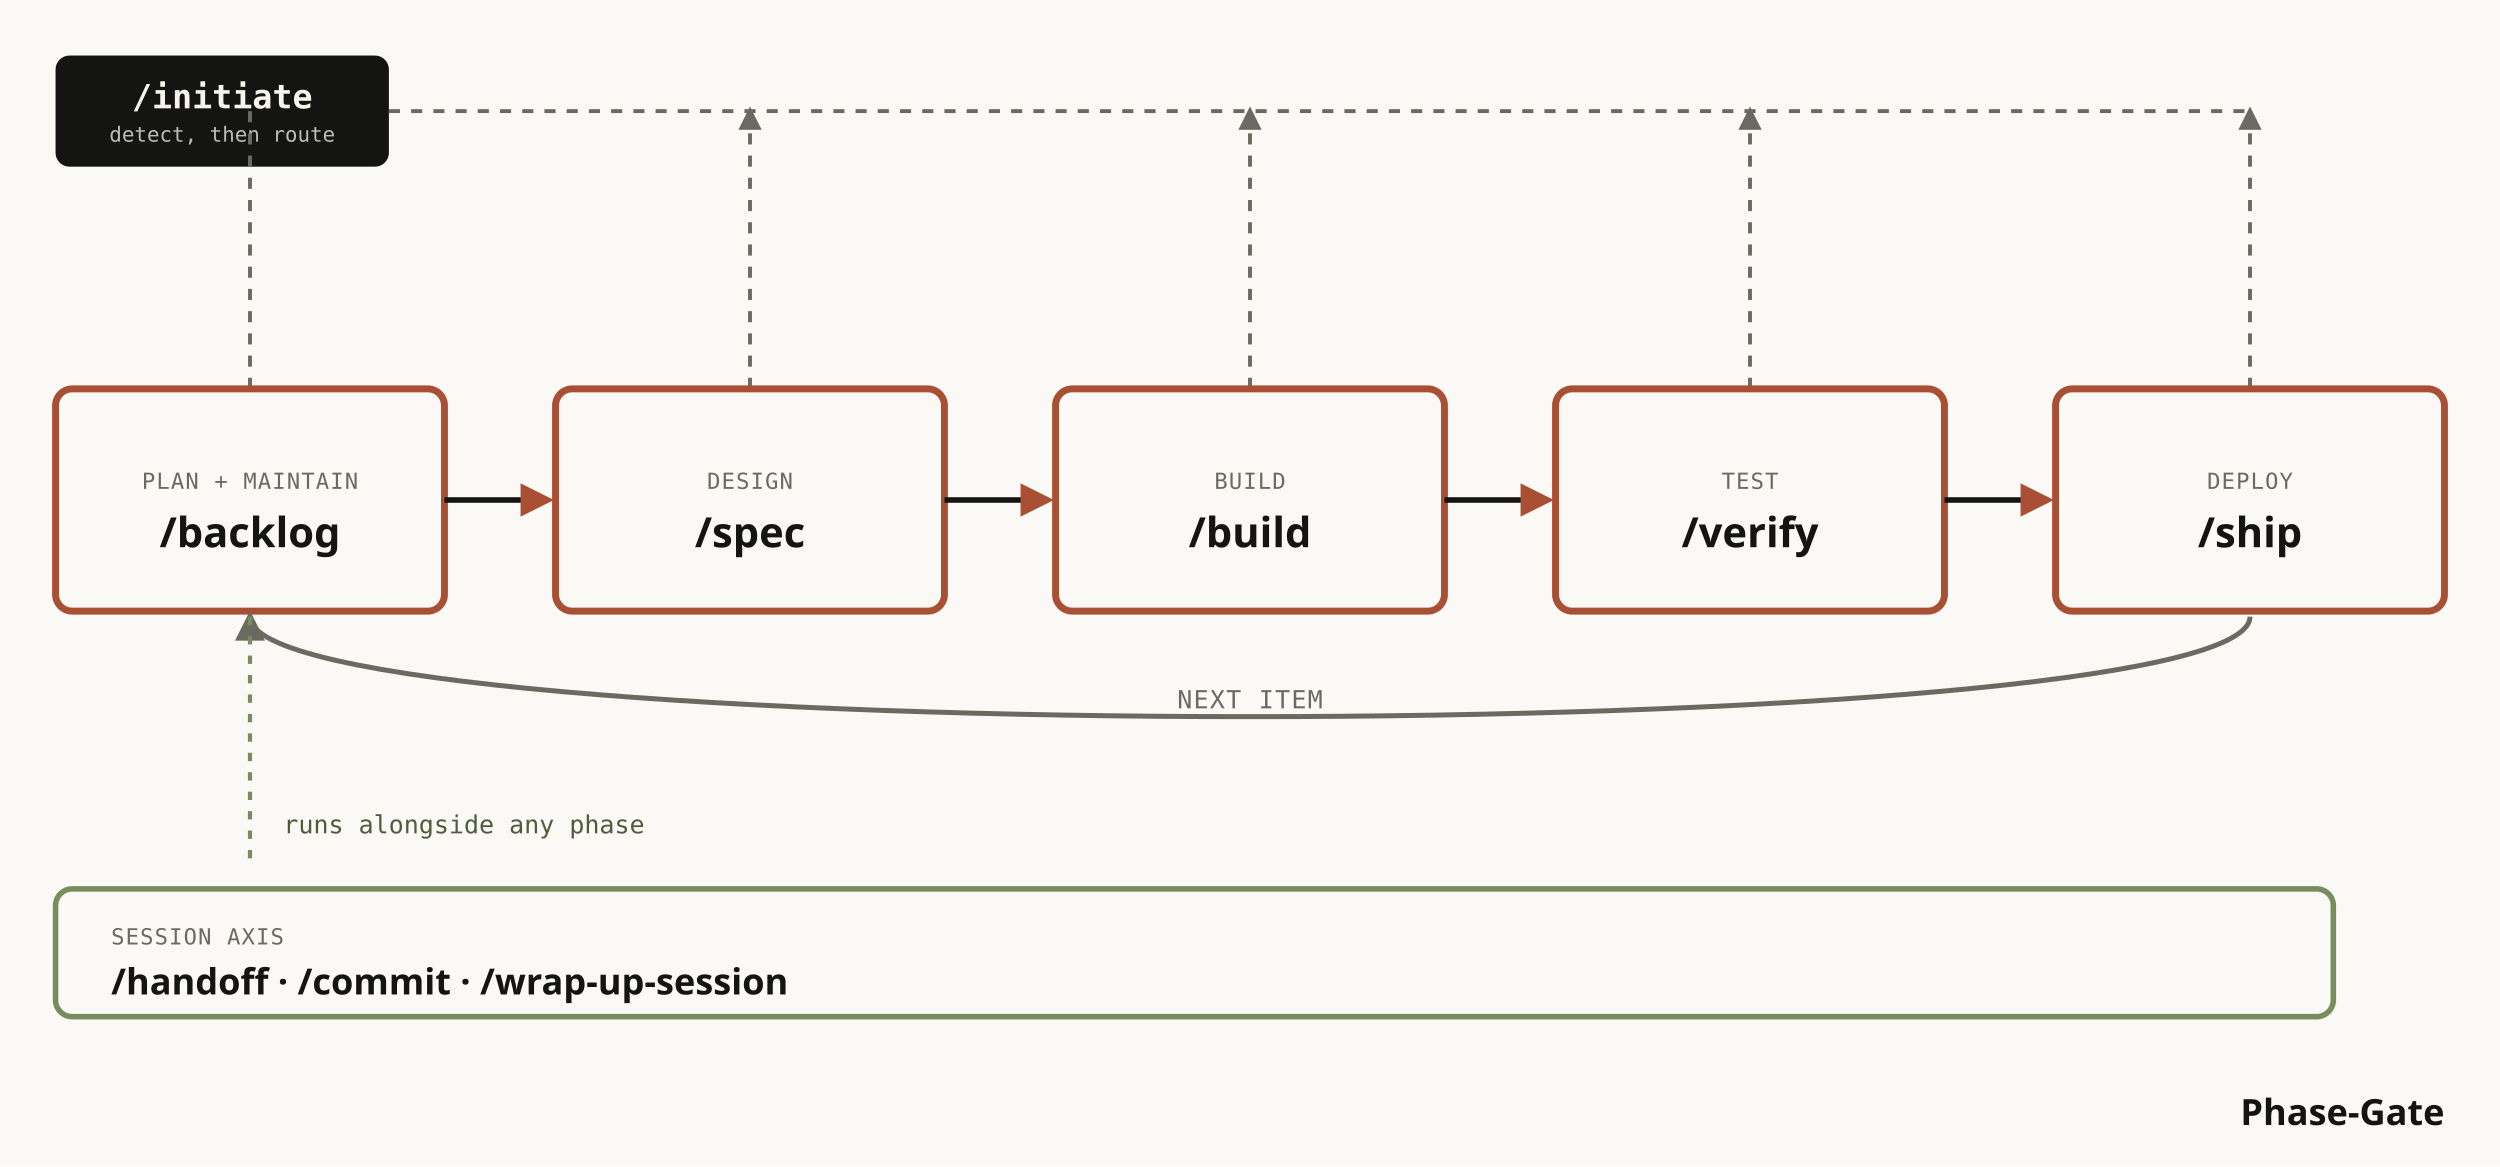
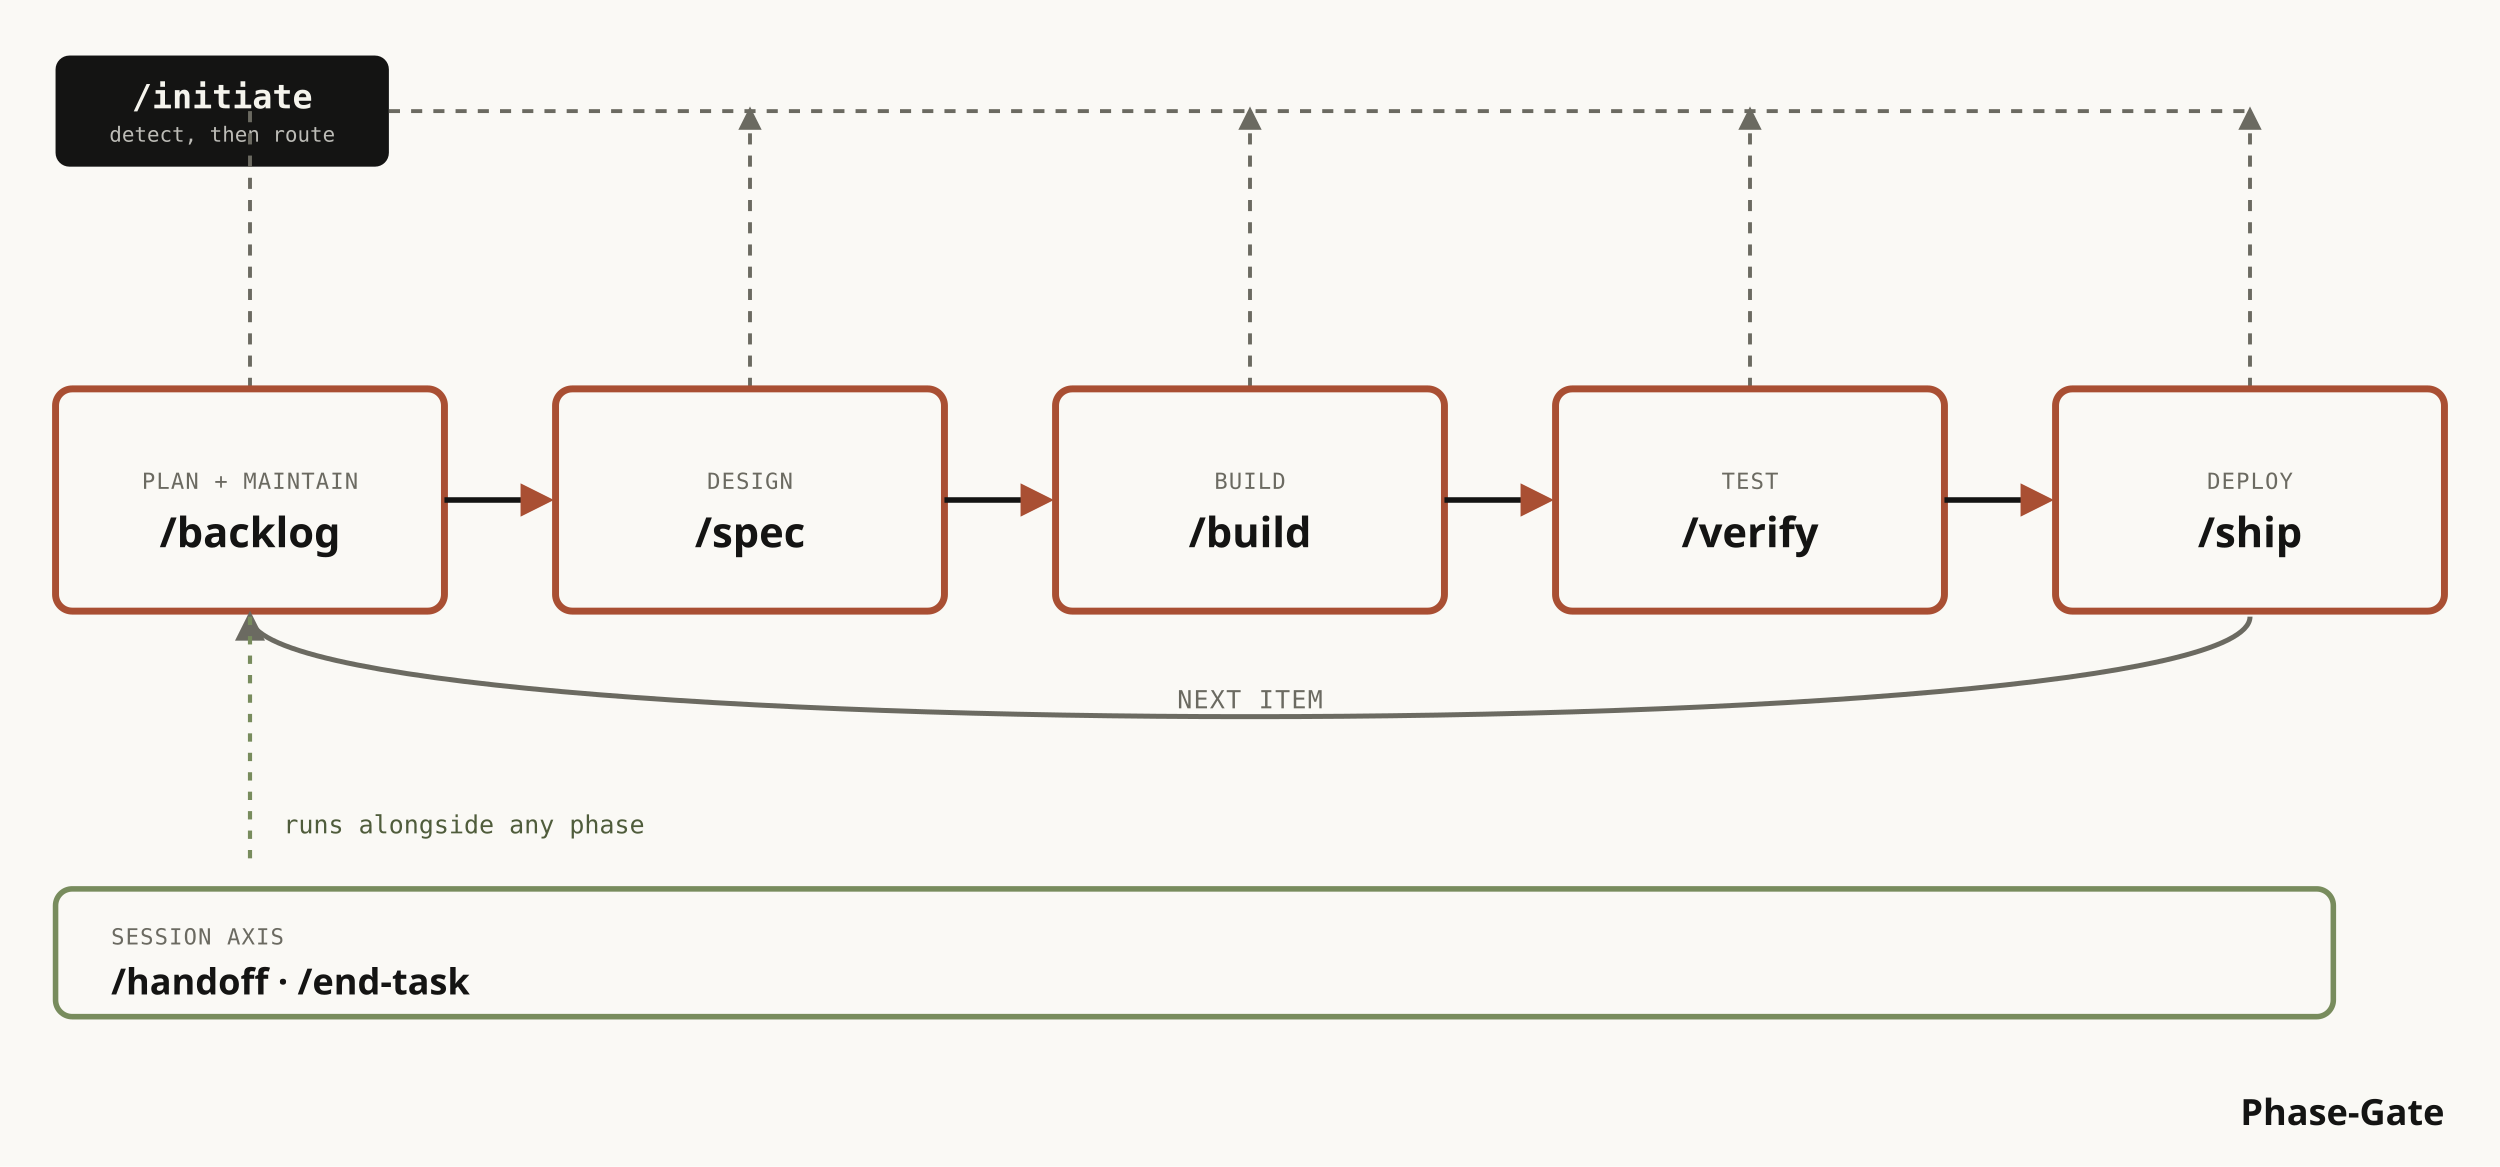
- <svg xmlns="http://www.w3.org/2000/svg" viewBox="0 0 900 420" width="900" height="420" role="img" aria-label="A two-axis diagram. The work axis runs left to right through five phases, each fed by a dashed rail from an /initiate dispatcher box: /backlog (plan and maintain), /spec (design), /build, /verify (test), and /ship (deploy), with arrows connecting each to the next. A curved return arrow runs from /ship back to /backlog, labelled 'next item'. Below, a session axis row lists /handoff, /commit, and /wrap-up-session, connected to the phase row by a thin vertical line labelled 'runs alongside any phase'. A small Phase-Gate wordmark sits at the bottom.">
+ <svg xmlns="http://www.w3.org/2000/svg" viewBox="0 0 900 420" width="900" height="420" role="img" aria-label="A two-axis diagram. The work axis runs left to right through five phases, each fed by a dashed rail from an /initiate dispatcher box: /backlog (plan and maintain), /spec (design), /build, /verify (test), and /ship (deploy), with arrows connecting each to the next. A curved return arrow runs from /ship back to /backlog, labelled 'next item'. Below, a session axis row lists /handoff and /end-task, connected to the phase row by a thin vertical line labelled 'runs alongside any phase'. A small Phase-Gate wordmark sits at the bottom.">
  <rect x="0" y="0" width="900" height="420" fill="#FAF9F5" />
  <defs>
    <marker id="arrow" viewBox="0 0 10 10" refX="8" refY="5" markerWidth="6" markerHeight="6" orient="auto-start-reverse">
      <path d="M0,0 L10,5 L0,10 z" fill="#6B6A61" />
    </marker>
    <marker id="arrowOrange" viewBox="0 0 10 10" refX="8" refY="5" markerWidth="6" markerHeight="6" orient="auto-start-reverse">
      <path d="M0,0 L10,5 L0,10 z" fill="#A94F33" />
    </marker>
  </defs>
  <rect x="20" y="20" width="120" height="40" rx="5" fill="#141413" />
  <text x="80" y="39" font-family="'JetBrains Mono', monospace" fill="#F5F4ED" font-size="12" font-weight="700" text-anchor="middle">/initiate</text>
  <text x="80" y="51" font-family="'JetBrains Mono', monospace" fill="#F5F4ED" opacity="0.75" font-size="7.5" text-anchor="middle">detect, then route</text>
  <g stroke="#6B6A61" stroke-width="1.4" stroke-dasharray="4 4" fill="none">
    <line x1="140" y1="40" x2="810" y2="40" />
    <line x1="90" y1="140" x2="90" y2="40" />
    <line x1="270" y1="140" x2="270" y2="40" marker-end="url(#arrow)" />
    <line x1="450" y1="140" x2="450" y2="40" marker-end="url(#arrow)" />
    <line x1="630" y1="140" x2="630" y2="40" marker-end="url(#arrow)" />
    <line x1="810" y1="140" x2="810" y2="40" marker-end="url(#arrow)" />
  </g>
  <g>
    <rect x="20" y="140" width="140" height="80" rx="6" fill="#FAF9F5" stroke="#A94F33" stroke-width="2.5" />
    <text x="90" y="176" font-family="'JetBrains Mono', monospace" fill="#6B6A61" letter-spacing="0.05em" font-size="8" text-anchor="middle">PLAN + MAINTAIN</text>
    <text x="90" y="197" font-family="'Archivo', sans-serif" font-weight="700" fill="#141413" font-size="15" text-anchor="middle">/backlog</text>
    <rect x="200" y="140" width="140" height="80" rx="6" fill="#FAF9F5" stroke="#A94F33" stroke-width="2.5" />
    <text x="270" y="176" font-family="'JetBrains Mono', monospace" fill="#6B6A61" letter-spacing="0.05em" font-size="8" text-anchor="middle">DESIGN</text>
    <text x="270" y="197" font-family="'Archivo', sans-serif" font-weight="700" fill="#141413" font-size="15" text-anchor="middle">/spec</text>
    <rect x="380" y="140" width="140" height="80" rx="6" fill="#FAF9F5" stroke="#A94F33" stroke-width="2.5" />
    <text x="450" y="176" font-family="'JetBrains Mono', monospace" fill="#6B6A61" letter-spacing="0.05em" font-size="8" text-anchor="middle">BUILD</text>
    <text x="450" y="197" font-family="'Archivo', sans-serif" font-weight="700" fill="#141413" font-size="15" text-anchor="middle">/build</text>
    <rect x="560" y="140" width="140" height="80" rx="6" fill="#FAF9F5" stroke="#A94F33" stroke-width="2.5" />
    <text x="630" y="176" font-family="'JetBrains Mono', monospace" fill="#6B6A61" letter-spacing="0.05em" font-size="8" text-anchor="middle">TEST</text>
    <text x="630" y="197" font-family="'Archivo', sans-serif" font-weight="700" fill="#141413" font-size="15" text-anchor="middle">/verify</text>
    <rect x="740" y="140" width="140" height="80" rx="6" fill="#FAF9F5" stroke="#A94F33" stroke-width="2.5" />
    <text x="810" y="176" font-family="'JetBrains Mono', monospace" fill="#6B6A61" letter-spacing="0.05em" font-size="8" text-anchor="middle">DEPLOY</text>
    <text x="810" y="197" font-family="'Archivo', sans-serif" font-weight="700" fill="#141413" font-size="15" text-anchor="middle">/ship</text>
  </g>
  <g stroke="#141413" stroke-width="2" marker-end="url(#arrowOrange)" fill="none">
    <line x1="160" y1="180" x2="197" y2="180" />
    <line x1="340" y1="180" x2="377" y2="180" />
    <line x1="520" y1="180" x2="557" y2="180" />
    <line x1="700" y1="180" x2="737" y2="180" />
  </g>
  <path d="M810,222 C810,270 90,270 90,222" fill="none" stroke="#6B6A61" stroke-width="1.8" marker-end="url(#arrow)" />
  <text x="450" y="255" font-family="'JetBrains Mono', monospace" fill="#6B6A61" letter-spacing="0.05em" font-size="9" text-anchor="middle">NEXT ITEM</text>
  <line x1="90" y1="222" x2="90" y2="310" stroke="#788C5D" stroke-width="1.5" stroke-dasharray="3 4" />
  <text x="102" y="300" font-family="'JetBrains Mono', monospace" fill="#4F5C3B" font-size="9" text-anchor="start">runs alongside any phase</text>
  <rect x="20" y="320" width="820" height="46" rx="6" fill="#FAF9F5" stroke="#788C5D" stroke-width="2" />
  <text x="40" y="340" font-family="'JetBrains Mono', monospace" fill="#6B6A61" letter-spacing="0.05em" font-size="8" text-anchor="start">SESSION AXIS</text>
-   <text x="40" y="358" font-family="'Archivo', sans-serif" font-weight="700" fill="#141413" font-size="13" text-anchor="start">/handoff · /commit · /wrap-up-session</text>
+   <text x="40" y="358" font-family="'Archivo', sans-serif" font-weight="700" fill="#141413" font-size="13" text-anchor="start">/handoff · /end-task</text>
  <text x="880" y="405" font-family="'Archivo', sans-serif" font-weight="700" fill="#141413" font-size="13" text-anchor="end">Phase-Gate</text>
</svg>
